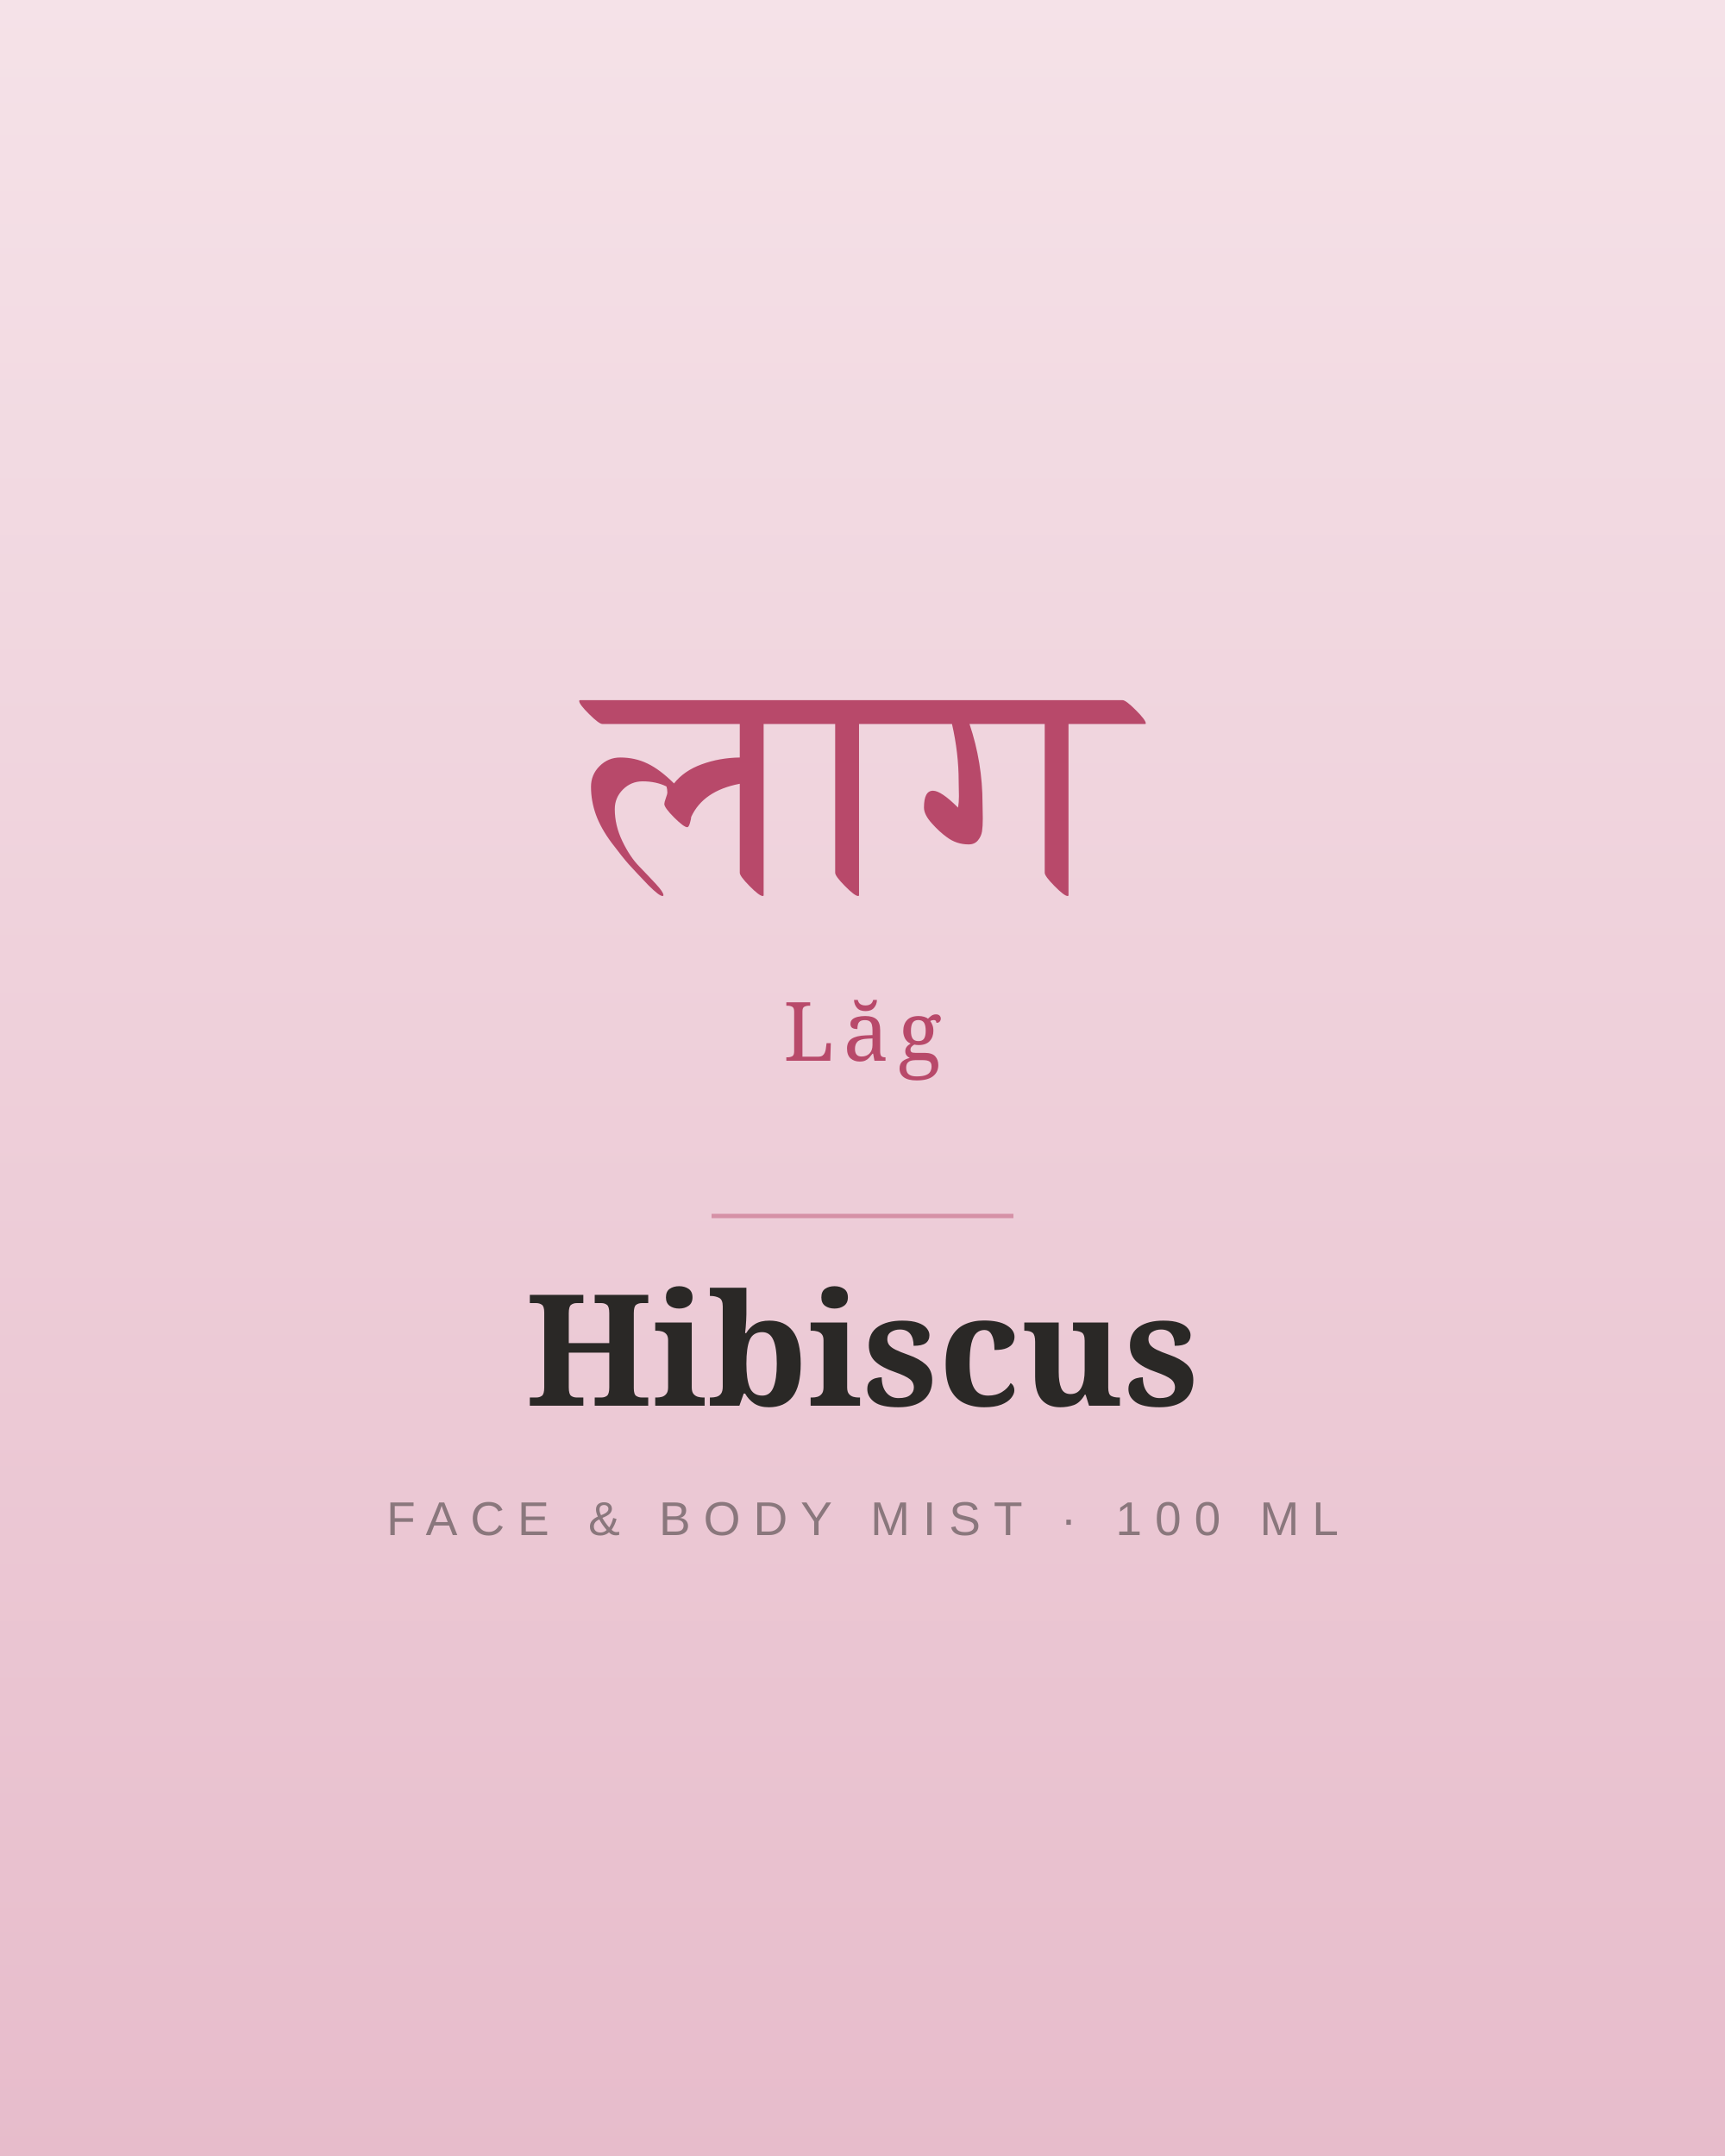
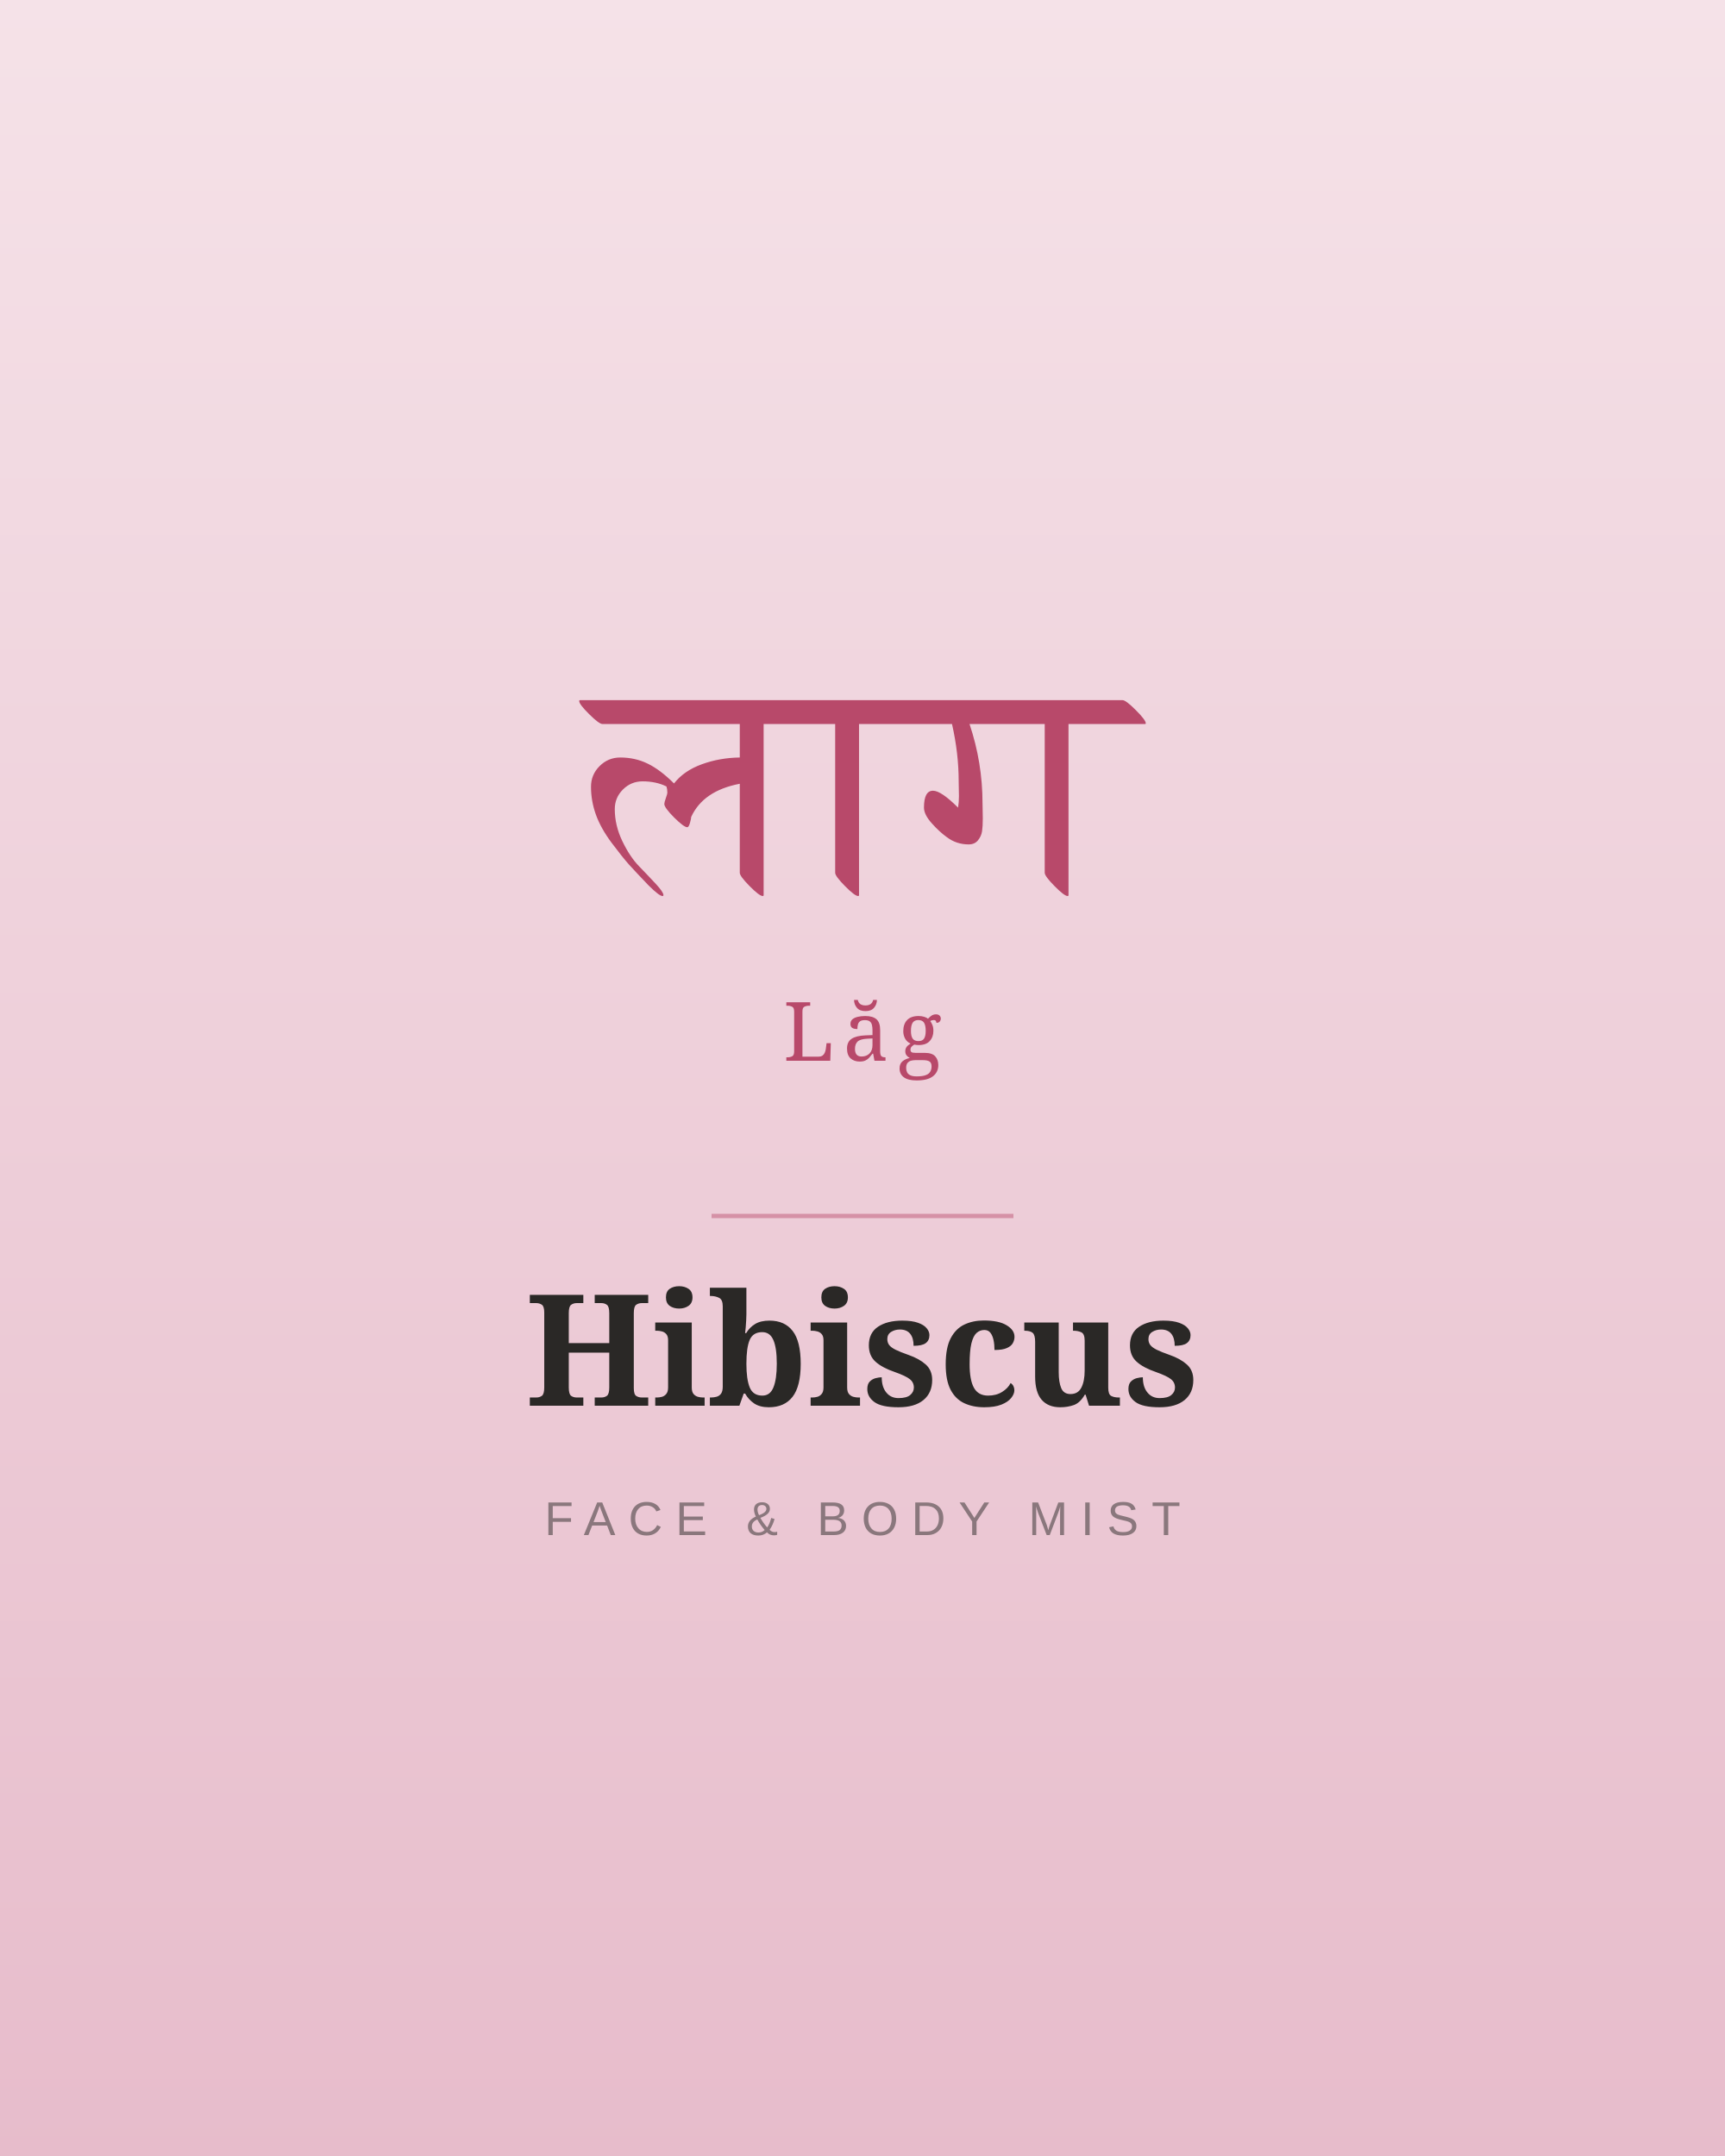
<svg xmlns="http://www.w3.org/2000/svg" viewBox="0 0 400 500" preserveAspectRatio="xMidYMid slice">
  <defs>
    <linearGradient id="bg" x1="0" y1="0" x2="0" y2="1">
      <stop offset="0" stop-color="#f5e2e8" />
      <stop offset="1" stop-color="#e7bccb" />
    </linearGradient>
  </defs>
  <rect width="400" height="500" fill="url(#bg)" />
  <text x="200" y="205" text-anchor="middle" font-family="Georgia, 'Times New Roman', serif" font-size="70" fill="#b8496a">लाग</text>
  <text x="200" y="246" text-anchor="middle" font-family="Georgia, serif" font-size="19" letter-spacing="2" fill="#b8496a">Lăg</text>
  <line x1="165" y1="282" x2="235" y2="282" stroke="#b8496a" stroke-opacity="0.45" stroke-width="1" />
  <text x="200" y="326" text-anchor="middle" font-family="Georgia, serif" font-size="36" font-weight="600" fill="#2a2826">Hibiscus</text>
-   <text x="200" y="356" text-anchor="middle" font-family="'Helvetica Neue', Arial, sans-serif" font-size="11" letter-spacing="3" fill="#2a2826" fill-opacity="0.5">FACE &amp; BODY MIST · 100 ML</text>
+   <text x="200" y="356" text-anchor="middle" font-family="'Helvetica Neue', Arial, sans-serif" font-size="11" letter-spacing="3" fill="#2a2826" fill-opacity="0.5">FACE &amp; BODY MIST</text>
</svg>
